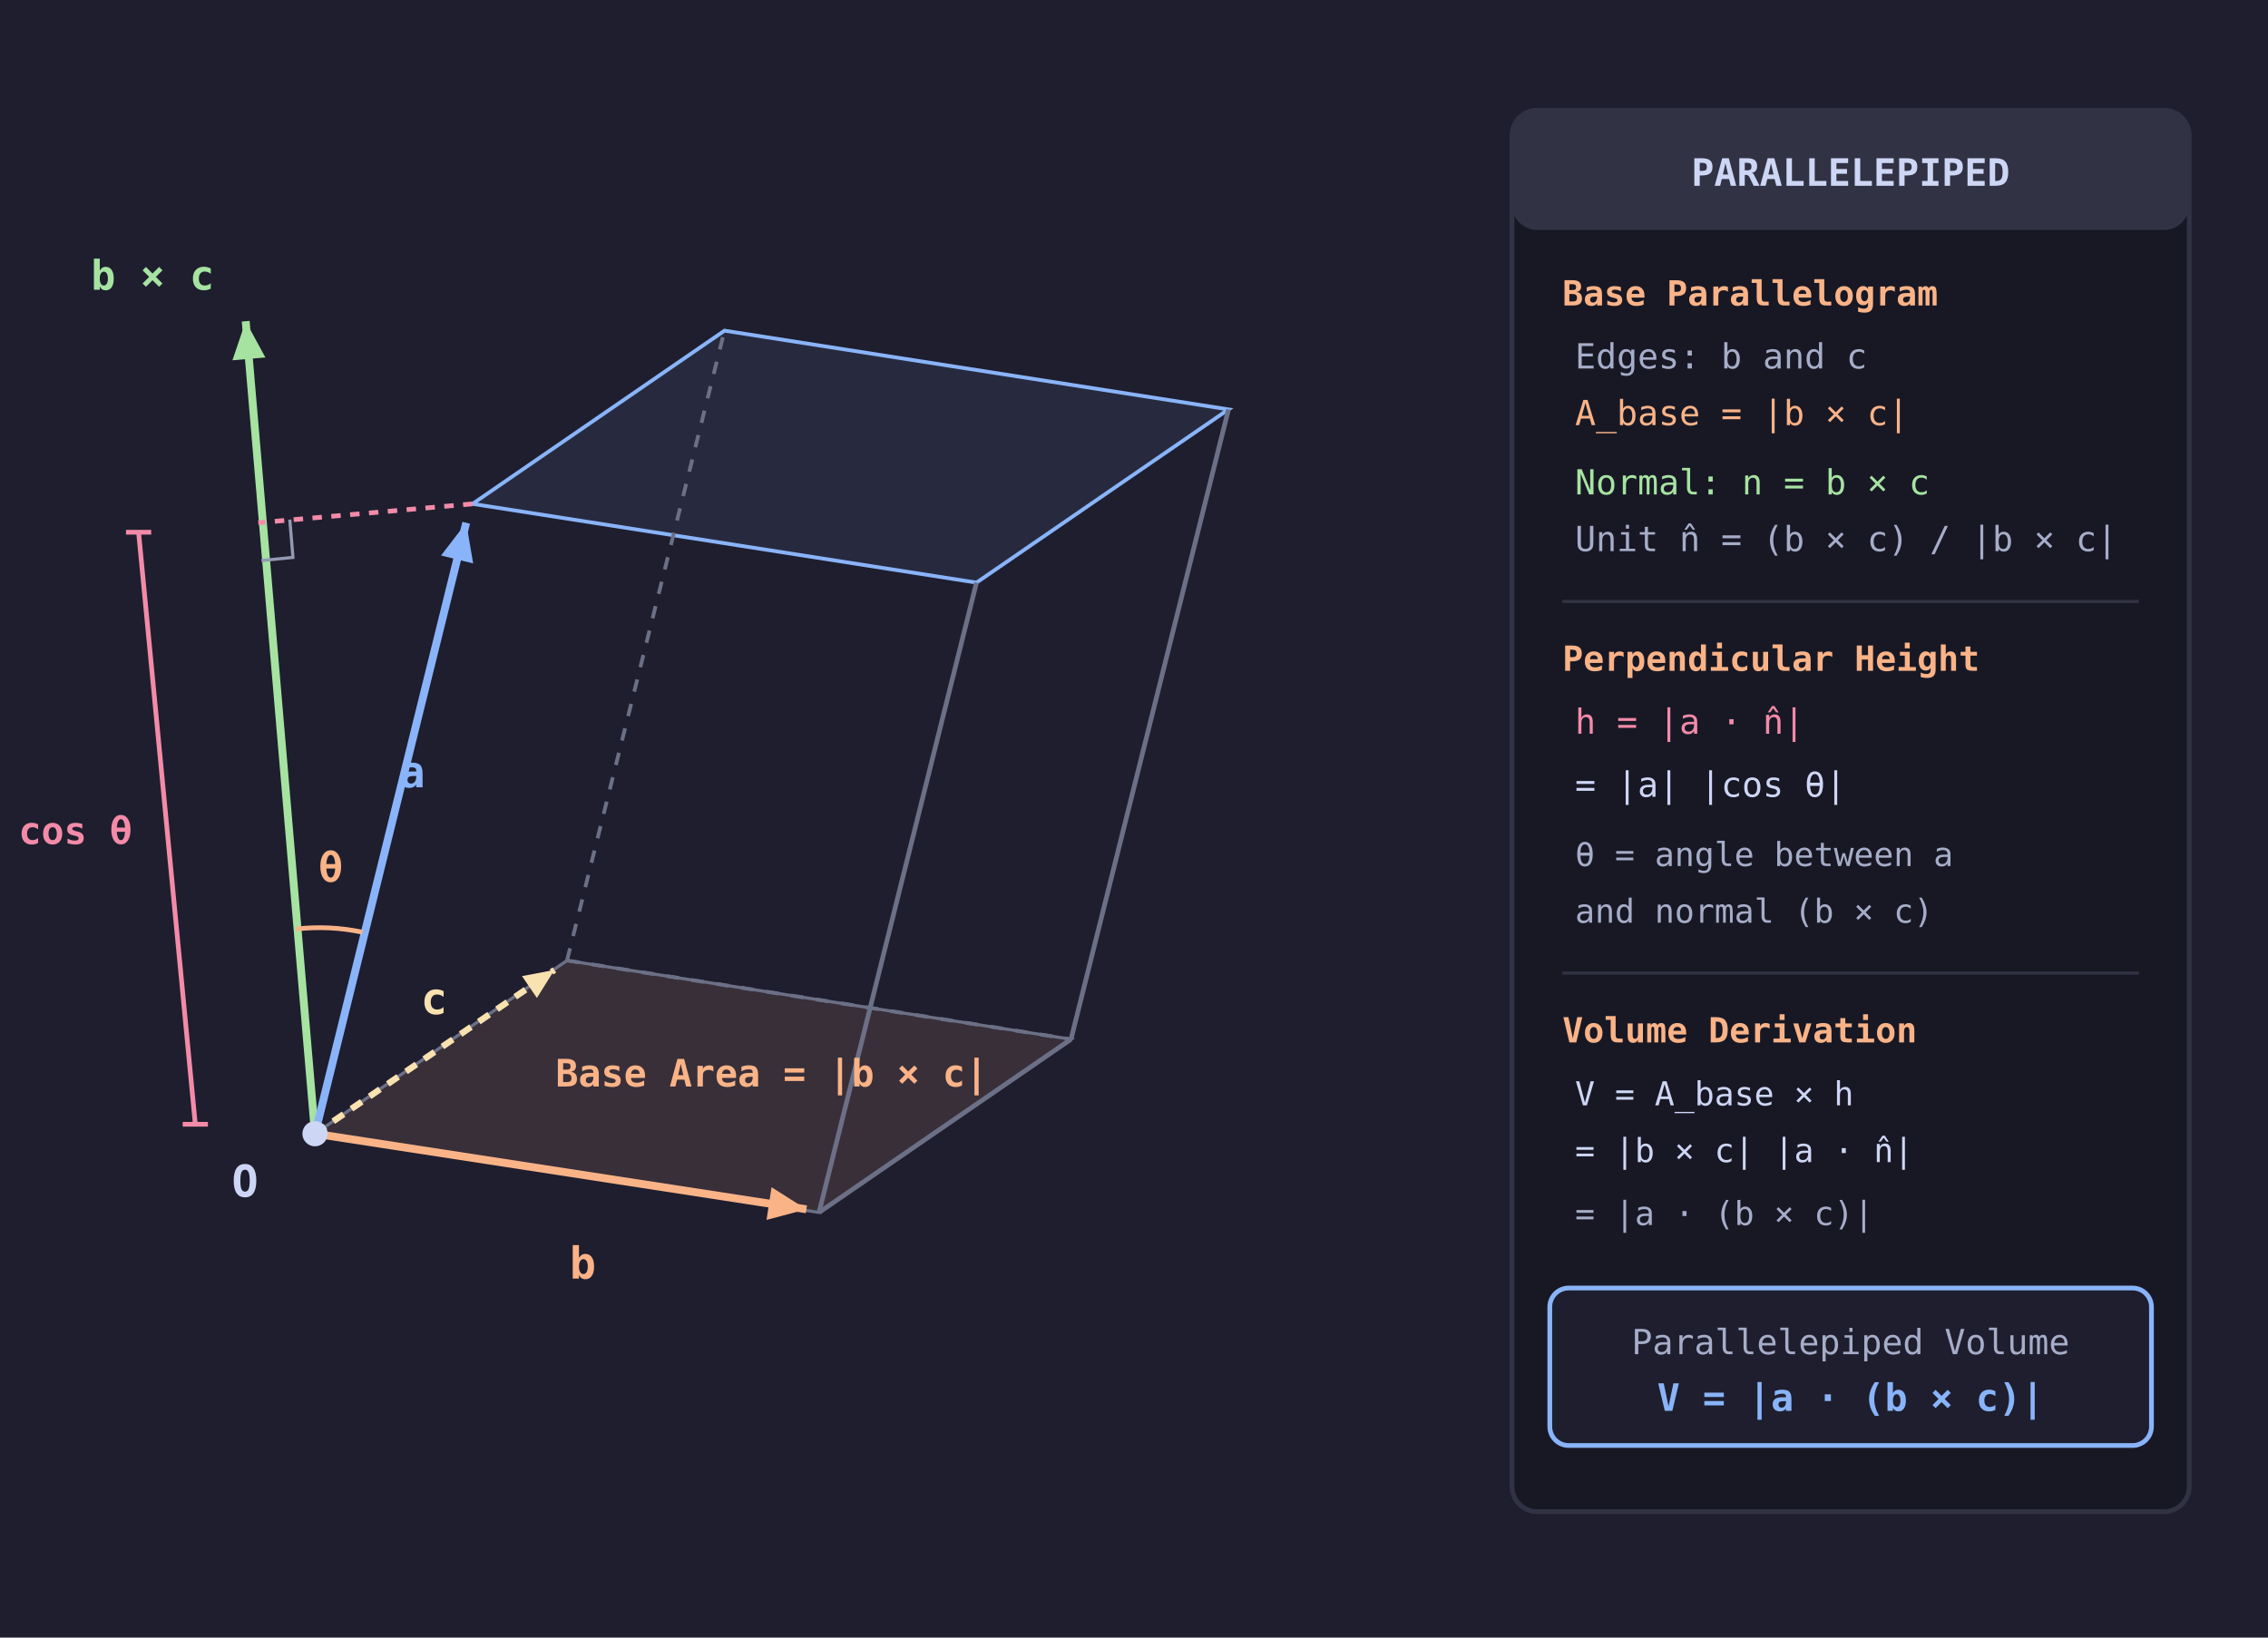
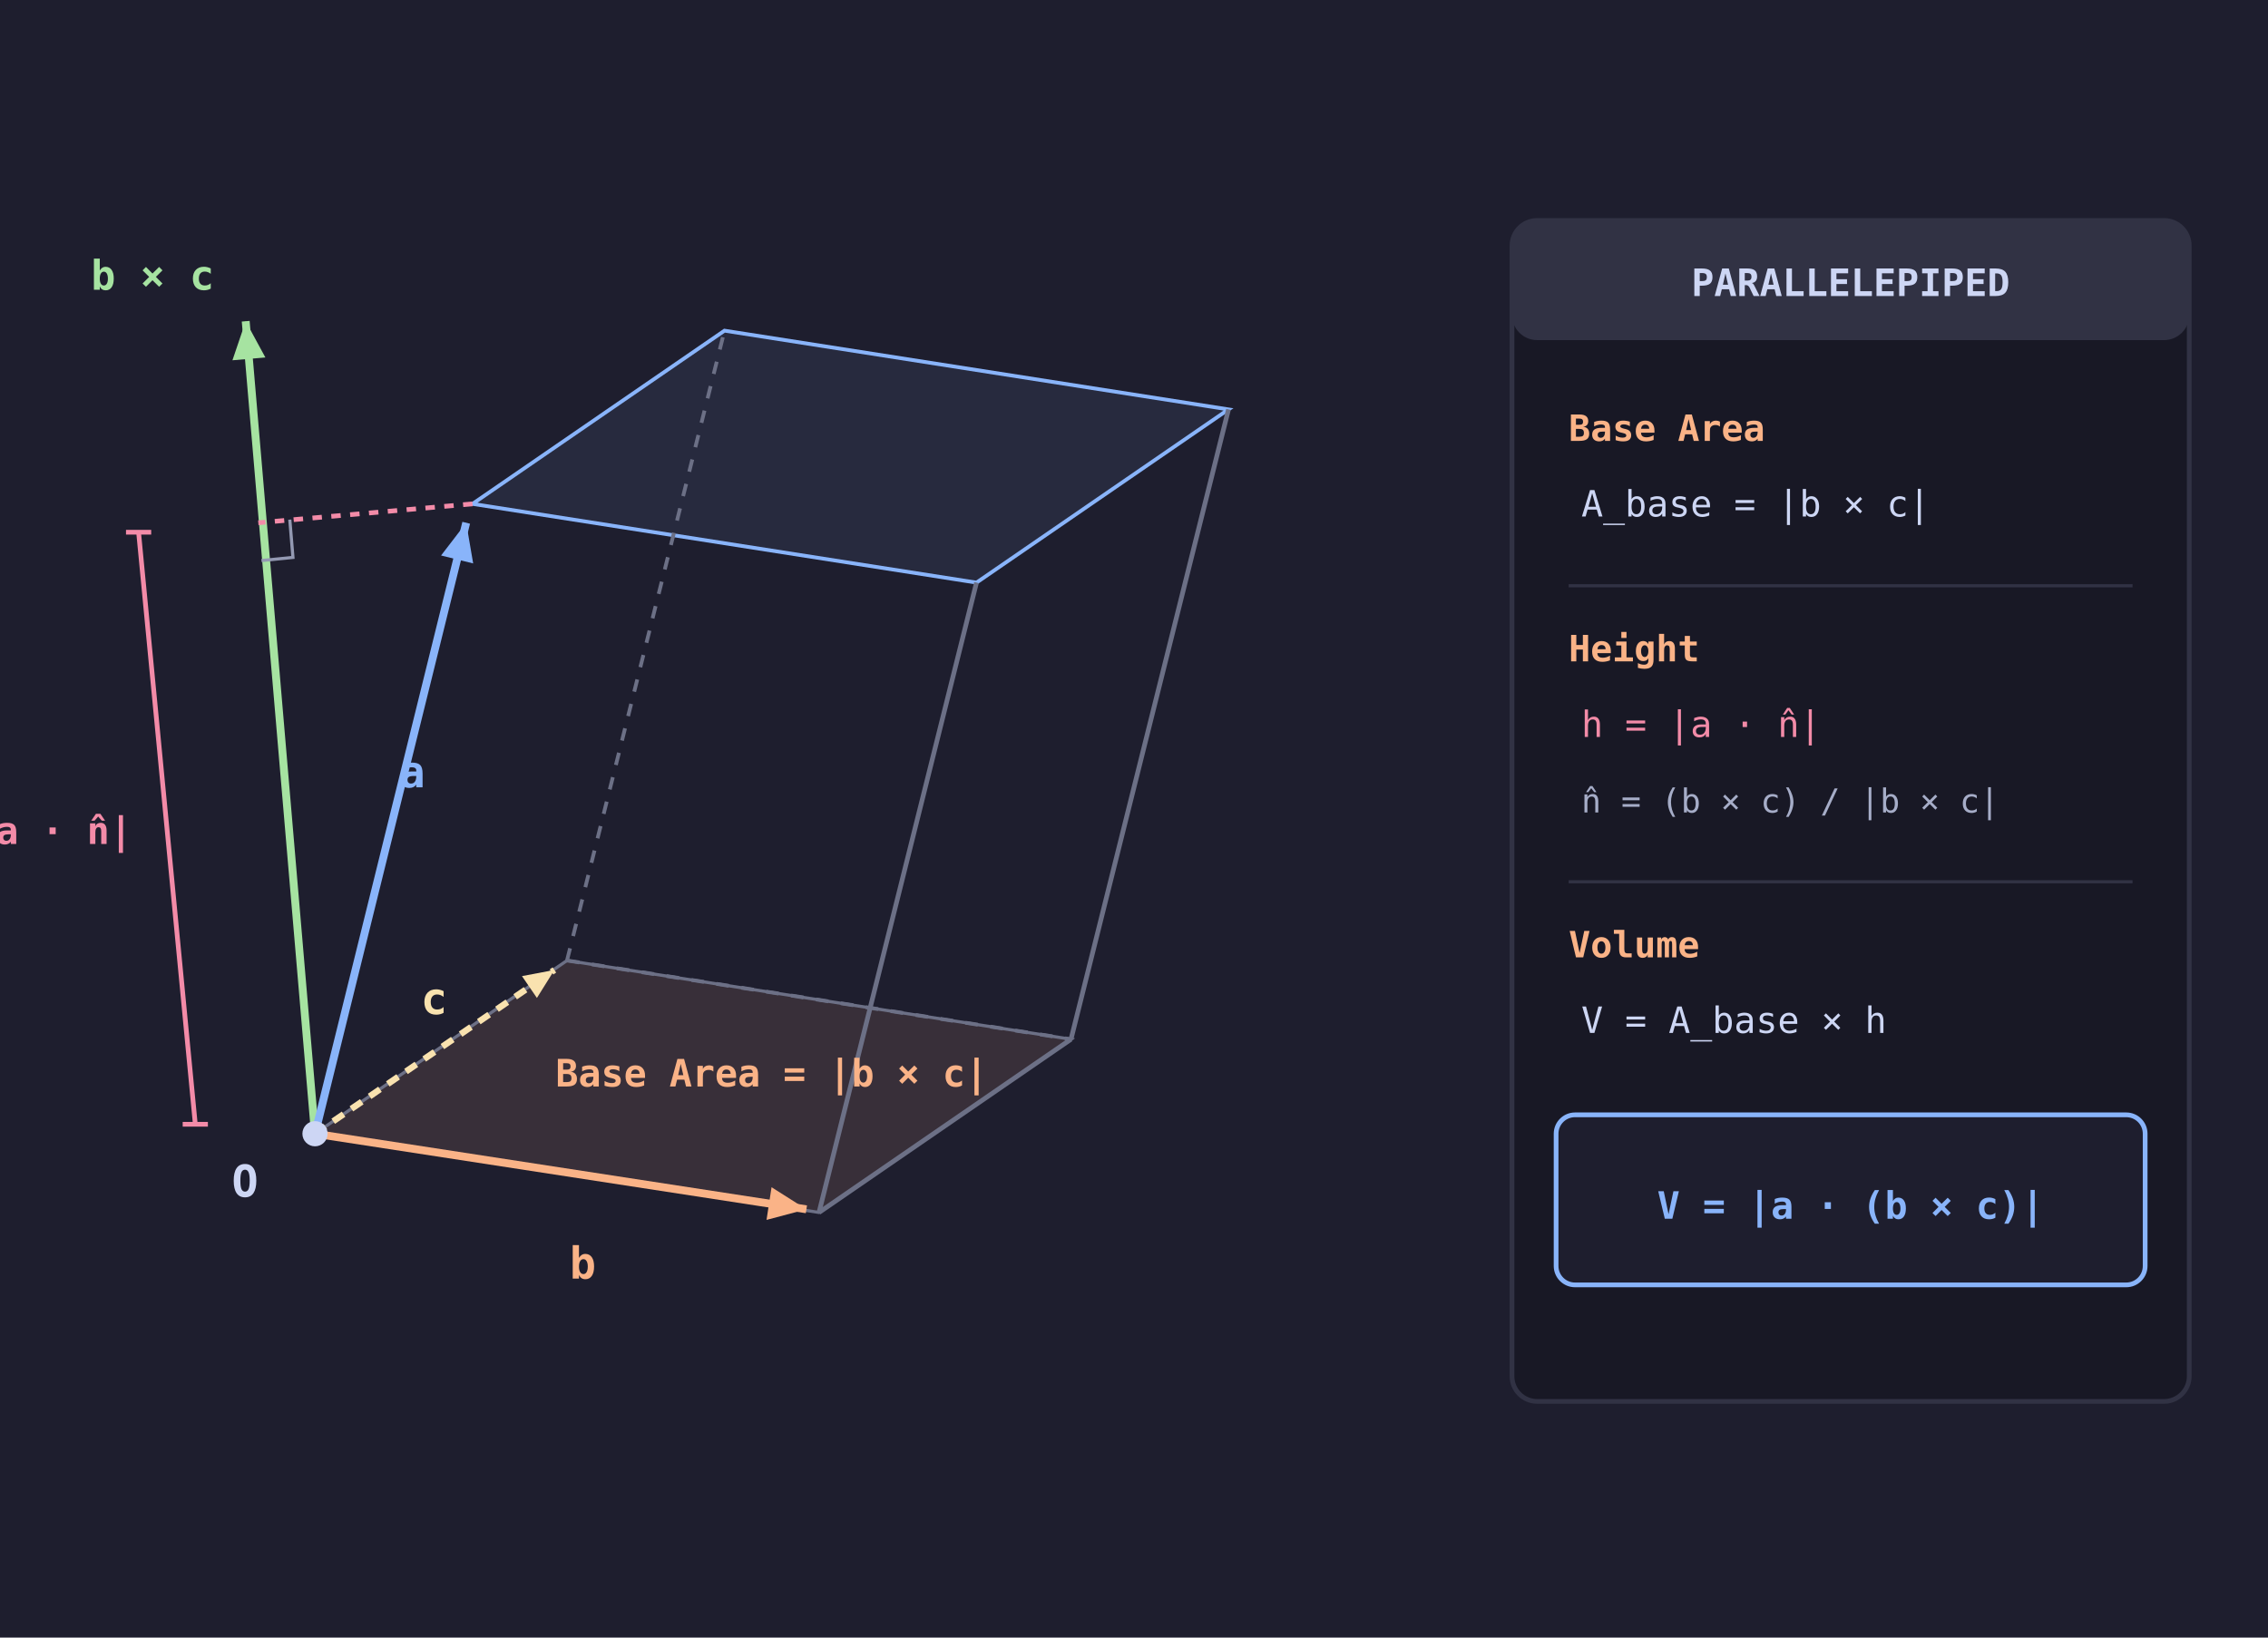
<svg xmlns="http://www.w3.org/2000/svg" viewBox="0 0 720 520" width="720" height="520">
  <rect width="720" height="520" fill="#1e1e2e" />
  <defs>
    <marker id="arrow-blue" viewBox="0 0 10 10" refX="8" refY="5" markerWidth="6" markerHeight="6" orient="auto-start-reverse">
      <path d="M 0 1.5 L 8 5 L 0 8.5 z" fill="#89b4fa" />
    </marker>
    <marker id="arrow-peach" viewBox="0 0 10 10" refX="8" refY="5" markerWidth="6" markerHeight="6" orient="auto-start-reverse">
      <path d="M 0 1.5 L 8 5 L 0 8.5 z" fill="#fab387" />
    </marker>
    <marker id="arrow-yellow" viewBox="0 0 10 10" refX="8" refY="5" markerWidth="6" markerHeight="6" orient="auto-start-reverse">
      <path d="M 0 1.5 L 8 5 L 0 8.5 z" fill="#f9e2af" />
    </marker>
    <marker id="arrow-green" viewBox="0 0 10 10" refX="8" refY="5" markerWidth="6" markerHeight="6" orient="auto-start-reverse">
      <path d="M 0 1.5 L 8 5 L 0 8.5 z" fill="#a6e3a1" />
    </marker>
    <marker id="arrow-red" viewBox="0 0 10 10" refX="8" refY="5" markerWidth="6" markerHeight="6" orient="auto-start-reverse">
      <path d="M 0 1.5 L 8 5 L 0 8.5 z" fill="#f38ba8" />
    </marker>
    <marker id="arrow-muted" viewBox="0 0 10 10" refX="8" refY="5" markerWidth="6" markerHeight="6" orient="auto-start-reverse">
      <path d="M 0 1.5 L 8 5 L 0 8.5 z" fill="#9399b2" />
    </marker>
  </defs>
  <polygon points="100,360 260,385 340,330 180,305" fill="#fab387" fill-opacity="0.12" stroke="#6c7086" stroke-width="1" />
  <polygon points="150,160 310,185 390,130 230,105" fill="#89b4fa" fill-opacity="0.08" stroke="#89b4fa" stroke-width="1.2" />
  <line x1="180" y1="305" x2="340" y2="330" stroke="#6c7086" stroke-width="1.2" stroke-dasharray="4,4" />
  <line x1="180" y1="305" x2="230" y2="105" stroke="#6c7086" stroke-width="1.2" stroke-dasharray="4,4" />
  <line x1="100" y1="360" x2="176" y2="308" stroke="#f9e2af" stroke-width="2" stroke-dasharray="4,3" marker-end="url(#arrow-yellow)" />
  <text x="142" y="322" fill="#f9e2af" font-family="'Fira Code', monospace" font-size="14" font-weight="bold" text-anchor="end">c</text>
  <line x1="260" y1="385" x2="340" y2="330" stroke="#6c7086" stroke-width="1.5" />
  <line x1="260" y1="385" x2="310" y2="185" stroke="#6c7086" stroke-width="1.5" />
  <line x1="340" y1="330" x2="390" y2="130" stroke="#6c7086" stroke-width="1.5" />
  <line x1="100" y1="360" x2="256" y2="384" stroke="#fab387" stroke-width="2.5" marker-end="url(#arrow-peach)" />
  <text x="185" y="406" fill="#fab387" font-family="'Fira Code', monospace" font-size="14" font-weight="bold" text-anchor="middle">b</text>
  <line x1="100" y1="360" x2="78" y2="102" stroke="#a6e3a1" stroke-width="2.5" marker-end="url(#arrow-green)" />
  <text x="68" y="92" fill="#a6e3a1" font-family="'Fira Code', monospace" font-size="13" font-weight="bold" text-anchor="end">b × c</text>
  <line x1="100" y1="360" x2="148" y2="166" stroke="#89b4fa" stroke-width="2.5" marker-end="url(#arrow-blue)" />
  <text x="135" y="250" fill="#89b4fa" font-family="'Fira Code', monospace" font-size="14" font-weight="bold" text-anchor="end">a</text>
-   <path d="M 94,295 A 65 65 0 0 1 115,296" fill="none" stroke="#fab387" stroke-width="1.5" />
-   <text x="105" y="280" fill="#fab387" font-family="'Fira Code', monospace" font-size="13" font-weight="bold" text-anchor="middle">θ</text>
  <line x1="150" y1="160" x2="82" y2="166" stroke="#f38ba8" stroke-width="1.5" stroke-dasharray="3,3" />
  <polyline points="83,178 93,177 92,165" fill="none" stroke="#9399b2" stroke-width="1" />
  <line x1="62" y1="357" x2="44" y2="169" stroke="#f38ba8" stroke-width="1.5" />
  <polyline points="66,357 58,357" stroke="#f38ba8" stroke-width="1.5" />
  <polyline points="48,169 40,169" stroke="#f38ba8" stroke-width="1.5" />
-   <text x="42" y="268" fill="#f38ba8" font-family="'Fira Code', monospace" font-size="12" font-weight="bold" text-anchor="end">h = |a| cos θ</text>
+   <text x="42" y="268" fill="#f38ba8" font-family="'Fira Code', monospace" font-size="12" font-weight="bold" text-anchor="end">h = |a · n̂|</text>
  <circle cx="100" cy="360" r="4" fill="#cdd6f4" />
  <text x="82" y="380" fill="#cdd6f4" font-family="'Fira Code', monospace" font-size="14" font-weight="bold" text-anchor="end">O</text>
  <text x="245" y="345" fill="#fab387" font-family="'Fira Code', monospace" font-size="12" font-weight="bold" text-anchor="middle">Base Area = |b × c|</text>
-   <g transform="translate(480, 35)">
-     <rect width="215" height="445" rx="8" fill="#181825" stroke="#313244" stroke-width="1.5" />
+   <g transform="translate(480, 70)">
+     <rect width="215" height="375" rx="8" fill="#181825" stroke="#313244" stroke-width="1.5" />
    <rect width="215" height="38" rx="8" fill="#313244" />
    <text x="107.5" y="24" fill="#cdd6f4" font-family="'Fira Code', monospace" font-size="12" font-weight="bold" text-anchor="middle">PARALLELEPIPED</text>
-     <text x="16" y="62" fill="#fab387" font-family="'Fira Code', monospace" font-size="11" font-weight="bold">Base Parallelogram</text>
-     <text x="20" y="82" fill="#a6adc8" font-family="'Fira Code', monospace" font-size="11">Edges: b and c</text>
-     <text x="20" y="100" fill="#fab387" font-family="'Fira Code', monospace" font-size="11">A_base = |b × c|</text>
-     <text x="20" y="122" fill="#a6e3a1" font-family="'Fira Code', monospace" font-size="11">Normal: n = b × c</text>
-     <text x="20" y="140" fill="#a6adc8" font-family="'Fira Code', monospace" font-size="11">Unit n̂ = (b × c) / |b × c|</text>
-     <line x1="16" y1="156" x2="199" y2="156" stroke="#313244" stroke-width="1" />
-     <text x="16" y="178" fill="#fab387" font-family="'Fira Code', monospace" font-size="11" font-weight="bold">Perpendicular Height</text>
-     <text x="20" y="198" fill="#f38ba8" font-family="'Fira Code', monospace" font-size="11">h = |a · n̂|</text>
-     <text x="20" y="218" fill="#cdd6f4" font-family="'Fira Code', monospace" font-size="11">= |a| |cos θ|</text>
-     <text x="20" y="240" fill="#a6adc8" font-family="'Fira Code', monospace" font-size="10.5">θ = angle between a</text>
-     <text x="20" y="258" fill="#a6adc8" font-family="'Fira Code', monospace" font-size="10.5">    and normal (b × c)</text>
-     <line x1="16" y1="274" x2="199" y2="274" stroke="#313244" stroke-width="1" />
-     <text x="16" y="296" fill="#fab387" font-family="'Fira Code', monospace" font-size="11" font-weight="bold">Volume Derivation</text>
-     <text x="20" y="316" fill="#cdd6f4" font-family="'Fira Code', monospace" font-size="10.5">V = A_base × h</text>
-     <text x="20" y="334" fill="#cdd6f4" font-family="'Fira Code', monospace" font-size="10.5">  = |b × c| |a · n̂|</text>
-     <text x="20" y="354" fill="#a6adc8" font-family="'Fira Code', monospace" font-size="10.5">  = |a · (b × c)|</text>
-     <rect x="12" y="374" width="191" height="50" rx="6" fill="#1e1e2e" stroke="#89b4fa" stroke-width="1.5" />
-     <text x="107.5" y="395" fill="#a6adc8" font-family="'Fira Code', monospace" font-size="11" text-anchor="middle">Parallelepiped Volume</text>
-     <text x="107.5" y="413" fill="#89b4fa" font-family="'Fira Code', monospace" font-size="12" font-weight="bold" text-anchor="middle">V = |a · (b × c)|</text>
+     <text x="18" y="70" fill="#fab387" font-family="'Fira Code', monospace" font-size="11.5" font-weight="bold">Base Area</text>
+     <text x="22" y="94" fill="#cdd6f4" font-family="'Fira Code', monospace" font-size="11.5">A_base = |b × c|</text>
+     <line x1="18" y1="116" x2="197" y2="116" stroke="#313244" stroke-width="1" />
+     <text x="18" y="140" fill="#fab387" font-family="'Fira Code', monospace" font-size="11.5" font-weight="bold">Height</text>
+     <text x="22" y="164" fill="#f38ba8" font-family="'Fira Code', monospace" font-size="11.5">h = |a · n̂|</text>
+     <text x="22" y="188" fill="#a6adc8" font-family="'Fira Code', monospace" font-size="10.5">n̂ = (b × c) / |b × c|</text>
+     <line x1="18" y1="210" x2="197" y2="210" stroke="#313244" stroke-width="1" />
+     <text x="18" y="234" fill="#fab387" font-family="'Fira Code', monospace" font-size="11.5" font-weight="bold">Volume</text>
+     <text x="22" y="258" fill="#cdd6f4" font-family="'Fira Code', monospace" font-size="11.5">V = A_base × h</text>
+     <rect x="14" y="284" width="187" height="54" rx="6" fill="#1e1e2e" stroke="#89b4fa" stroke-width="1.5" />
+     <text x="107.5" y="317" fill="#89b4fa" font-family="'Fira Code', monospace" font-size="12" font-weight="bold" text-anchor="middle">V = |a · (b × c)|</text>
  </g>
</svg>
